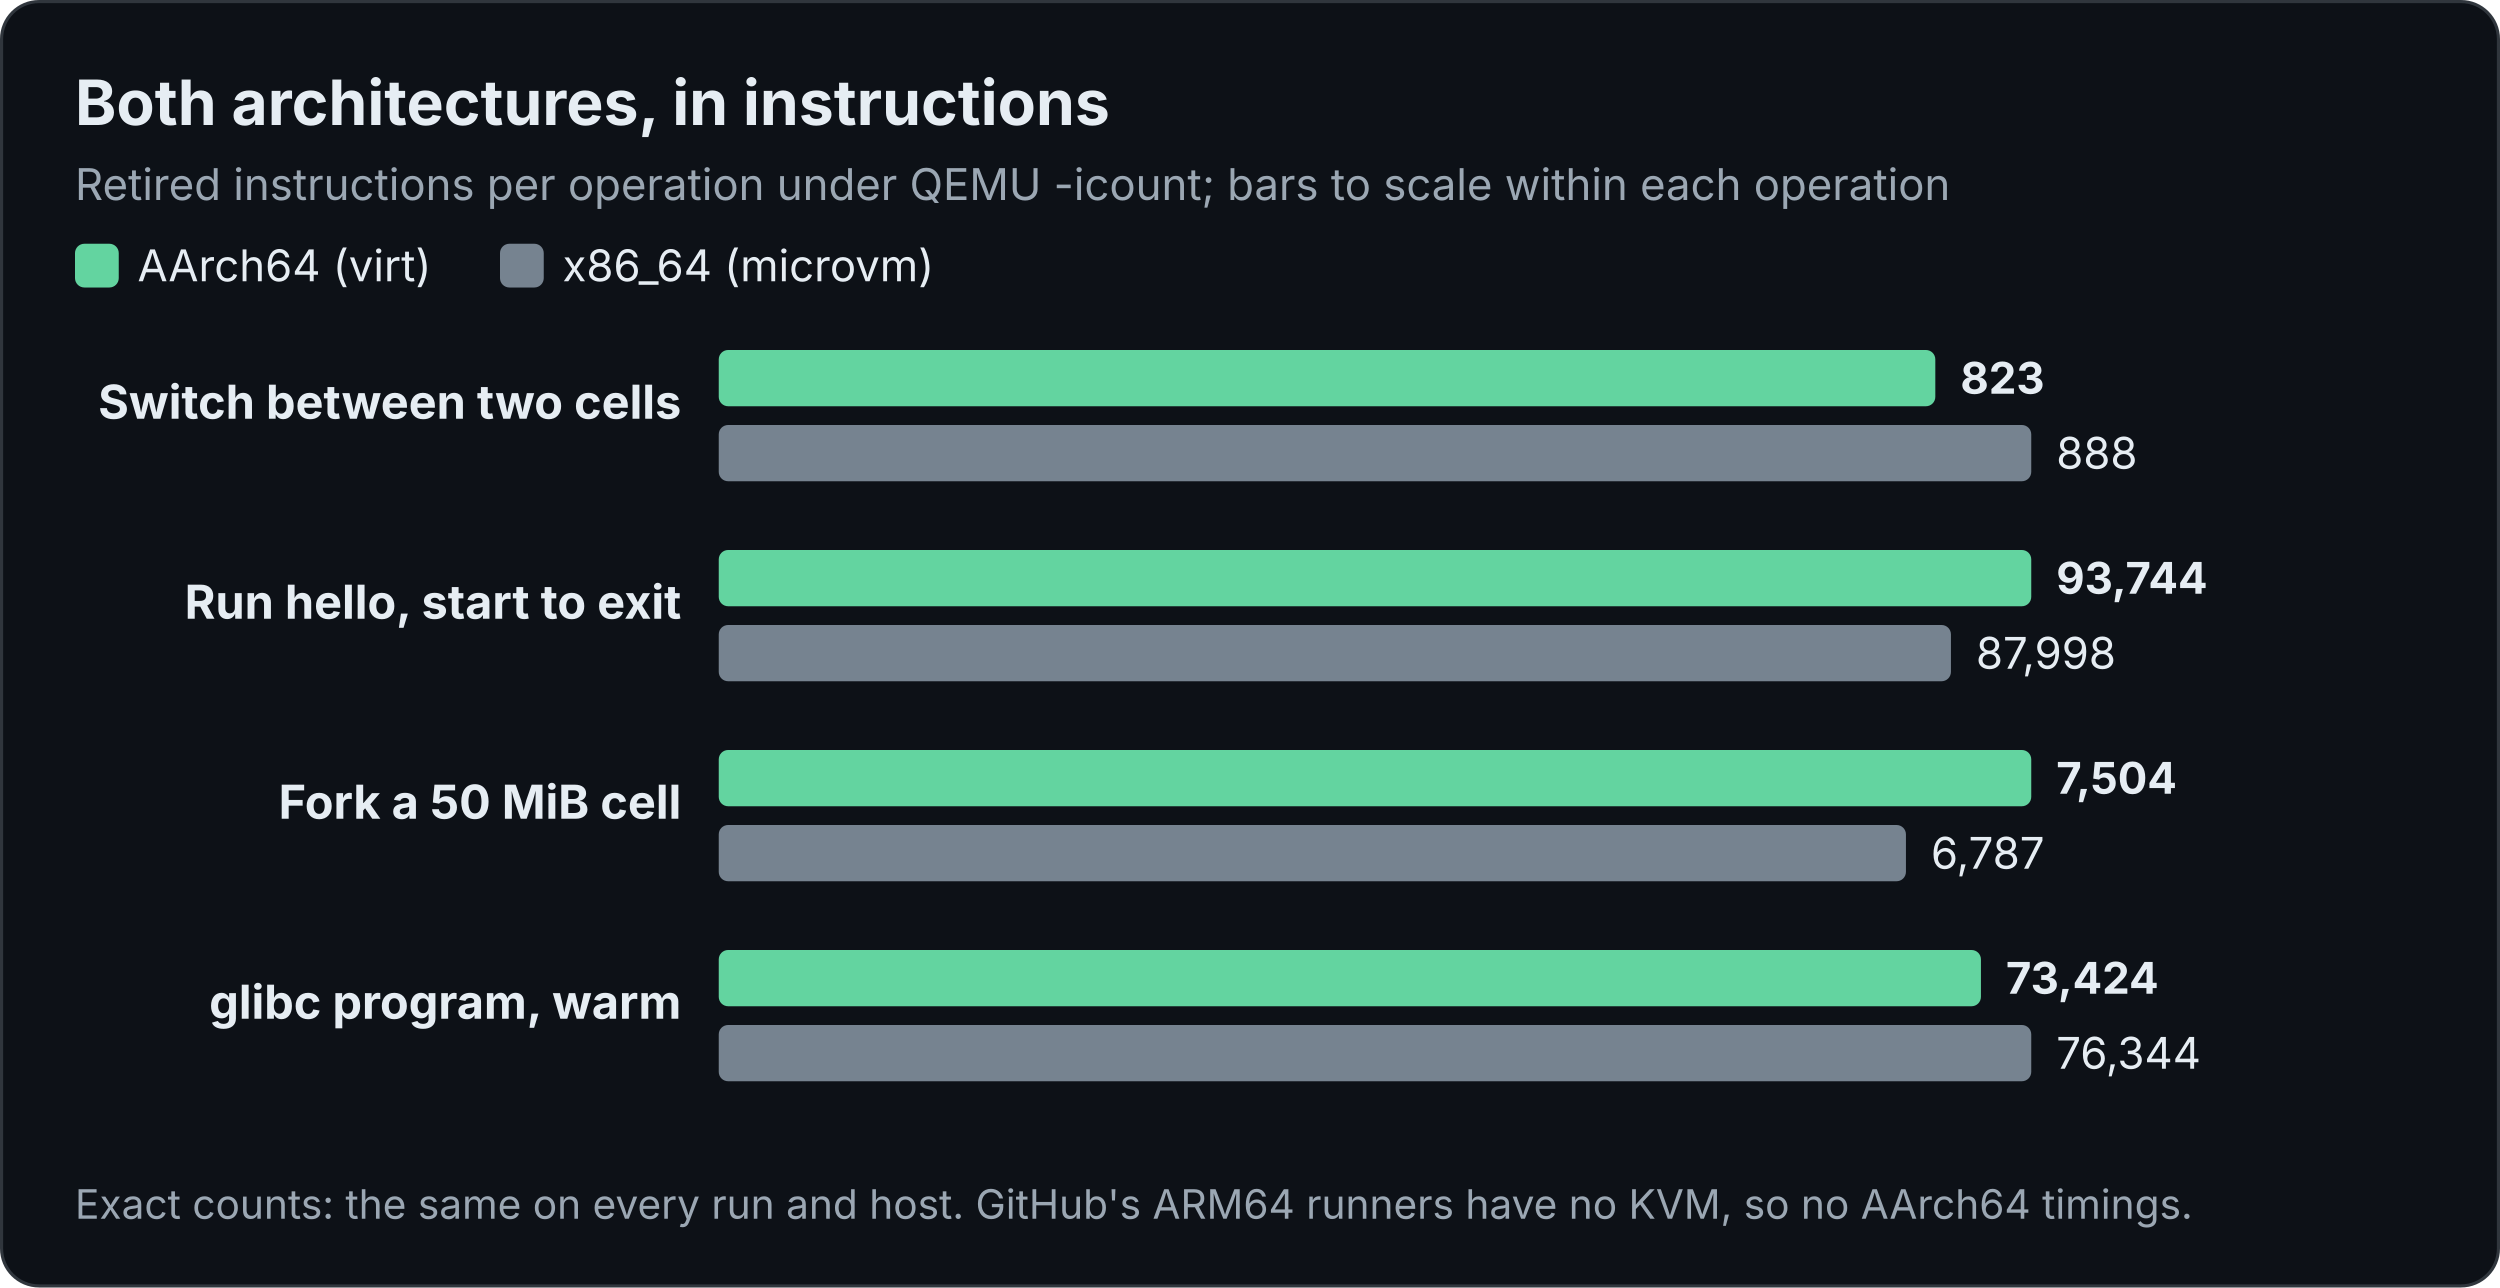
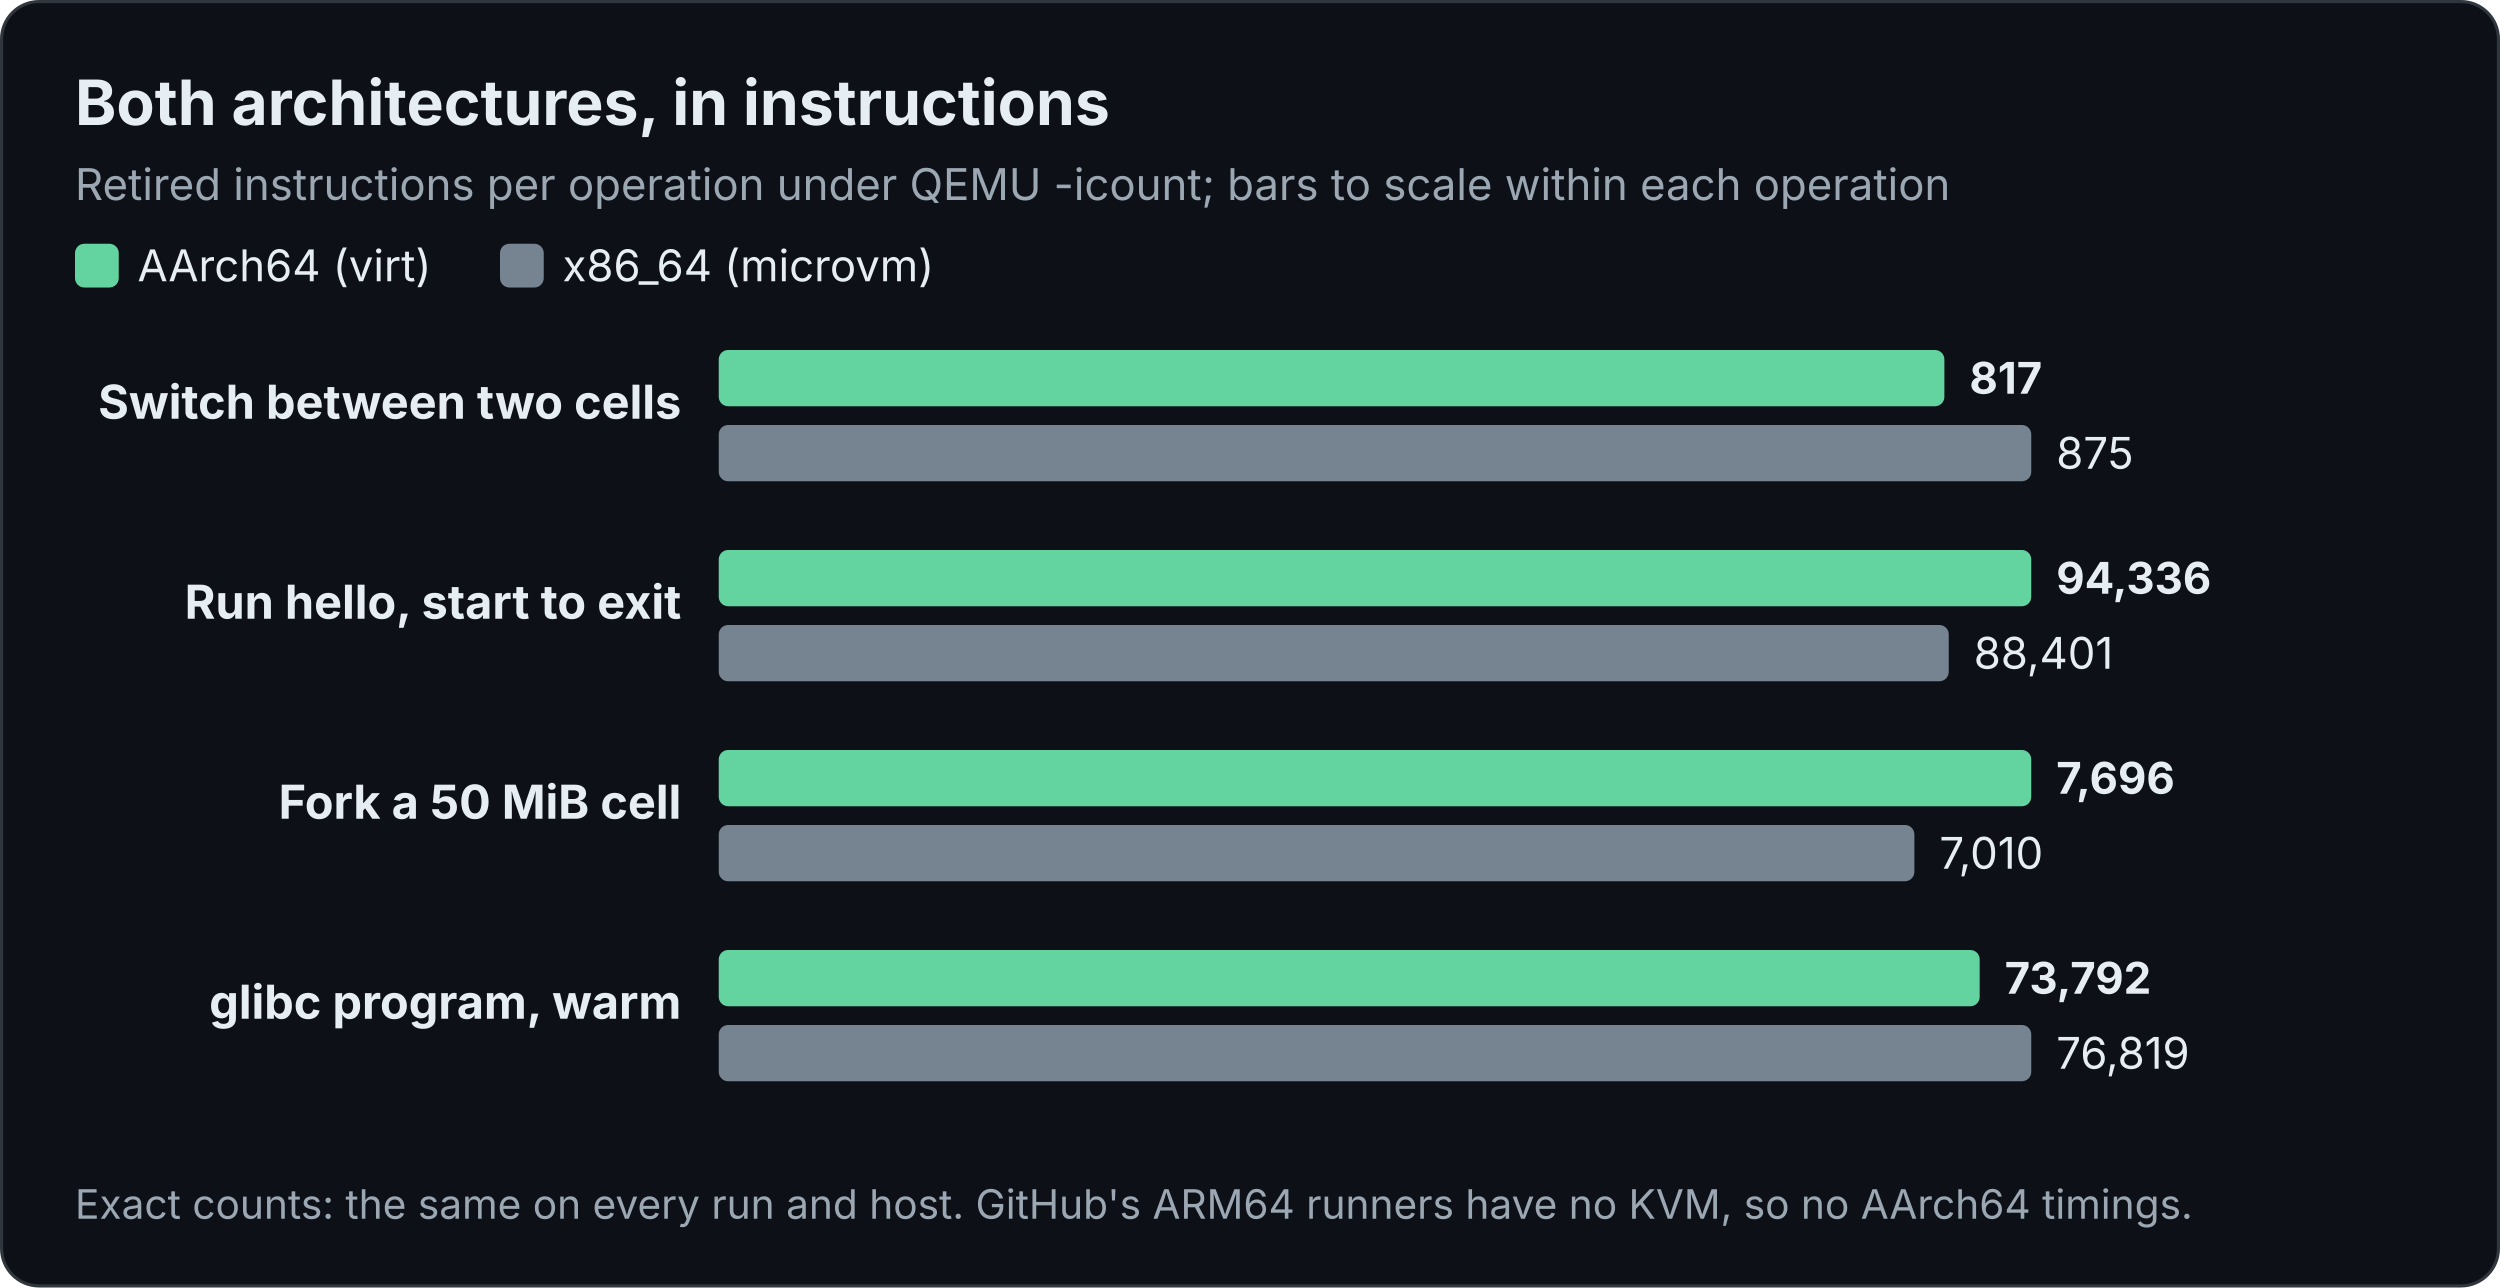
<svg xmlns="http://www.w3.org/2000/svg" viewBox="0 0 800 412" width="800" height="412" role="img" font-family="Inter, -apple-system, Segoe UI, Helvetica, Arial, sans-serif">
  <defs>
    <marker id="a" viewBox="0 0 10 10" refX="10" refY="5" markerWidth="7" markerHeight="7" orient="auto">
      <path d="M0 0L10 5L0 10z" fill="#8b98a5" />
    </marker>
    <marker id="g" viewBox="0 0 10 10" refX="10" refY="5" markerWidth="7" markerHeight="7" orient="auto">
      <path d="M0 0L10 5L0 10z" fill="#63d4a0" />
    </marker>
    <marker id="b" viewBox="0 0 10 10" refX="10" refY="5" markerWidth="7" markerHeight="7" orient="auto">
      <path d="M0 0L10 5L0 10z" fill="#79b8ff" />
    </marker>
    <marker id="o" viewBox="0 0 10 10" refX="10" refY="5" markerWidth="7" markerHeight="7" orient="auto">
      <path d="M0 0L10 5L0 10z" fill="#f2c14e" />
    </marker>
    <marker id="r" viewBox="0 0 10 10" refX="10" refY="5" markerWidth="7" markerHeight="7" orient="auto">
      <path d="M0 0L10 5L0 10z" fill="#ff8a80" />
    </marker>
    <marker id="c" viewBox="0 0 10 10" refX="10" refY="5" markerWidth="7" markerHeight="7" orient="auto">
      <path d="M0 0L10 5L0 10z" fill="#63d4a0" />
    </marker>
  </defs>
  <rect class="bg" x="0.5" y="0.5" width="799" height="411" rx="12" fill="#0d1117" stroke="#30363d" />
  <text x="24" y="40" font-size="20" fill="#e6edf3" font-weight="700">Both architectures, in instructions</text>
  <text x="24" y="64" font-size="14" fill="#9ba7b3">Retired instructions per operation under QEMU -icount; bars to scale within each operation</text>
  <rect x="24" y="78" width="14" height="14" rx="3" fill="#63d4a0" stroke="#63d4a0" stroke-width="0" />
  <text x="44" y="90" font-size="14" fill="#e6edf3">AArch64 (virt)</text>
  <rect x="160" y="78" width="14" height="14" rx="3" fill="#768390" stroke="#768390" stroke-width="0" />
  <text x="180" y="90" font-size="14" fill="#e6edf3">x86_64 (microvm)</text>
  <text x="218" y="134" font-size="15" fill="#e6edf3" font-weight="700" text-anchor="end">Switch between two cells</text>
-   <rect x="230" y="112" width="389.3" height="18" rx="3" fill="#63d4a0" stroke="#63d4a0" stroke-width="0" />
-   <text x="627.3" y="126" font-size="14" fill="#e6edf3" font-weight="700">823</text>
+   <rect x="230" y="112" width="392.2" height="18" rx="3" fill="#63d4a0" stroke="#63d4a0" stroke-width="0" />
+   <text x="630.2" y="126" font-size="14" fill="#e6edf3" font-weight="700">817</text>
  <rect x="230" y="136" width="420.0" height="18" rx="3" fill="#768390" stroke="#768390" stroke-width="0" />
-   <text x="658.0" y="150" font-size="14" fill="#e6edf3">888</text>
+   <text x="658.0" y="150" font-size="14" fill="#e6edf3">875</text>
  <text x="218" y="198" font-size="15" fill="#e6edf3" font-weight="700" text-anchor="end">Run hello, start to exit</text>
  <rect x="230" y="176" width="420.0" height="18" rx="3" fill="#63d4a0" stroke="#63d4a0" stroke-width="0" />
-   <text x="658.0" y="190" font-size="14" fill="#e6edf3" font-weight="700">93,744</text>
-   <rect x="230" y="200" width="394.3" height="18" rx="3" fill="#768390" stroke="#768390" stroke-width="0" />
-   <text x="632.3" y="214" font-size="14" fill="#e6edf3">87,998</text>
+   <text x="658.0" y="190" font-size="14" fill="#e6edf3" font-weight="700">94,336</text>
+   <rect x="230" y="200" width="393.6" height="18" rx="3" fill="#768390" stroke="#768390" stroke-width="0" />
+   <text x="631.6" y="214" font-size="14" fill="#e6edf3">88,401</text>
  <text x="218" y="262" font-size="15" fill="#e6edf3" font-weight="700" text-anchor="end">Fork a 50 MiB cell</text>
  <rect x="230" y="240" width="420.0" height="18" rx="3" fill="#63d4a0" stroke="#63d4a0" stroke-width="0" />
-   <text x="658.0" y="254" font-size="14" fill="#e6edf3" font-weight="700">7,504</text>
-   <rect x="230" y="264" width="379.9" height="18" rx="3" fill="#768390" stroke="#768390" stroke-width="0" />
-   <text x="617.9" y="278" font-size="14" fill="#e6edf3">6,787</text>
+   <text x="658.0" y="254" font-size="14" fill="#e6edf3" font-weight="700">7,696</text>
+   <rect x="230" y="264" width="382.6" height="18" rx="3" fill="#768390" stroke="#768390" stroke-width="0" />
+   <text x="620.6" y="278" font-size="14" fill="#e6edf3">7,010</text>
  <text x="218" y="326" font-size="15" fill="#e6edf3" font-weight="700" text-anchor="end">glibc program, warm</text>
-   <rect x="230" y="304" width="403.9" height="18" rx="3" fill="#63d4a0" stroke="#63d4a0" stroke-width="0" />
-   <text x="641.9" y="318" font-size="14" fill="#e6edf3" font-weight="700">73,424</text>
+   <rect x="230" y="304" width="403.5" height="18" rx="3" fill="#63d4a0" stroke="#63d4a0" stroke-width="0" />
+   <text x="641.5" y="318" font-size="14" fill="#e6edf3" font-weight="700">73,792</text>
  <rect x="230" y="328" width="420.0" height="18" rx="3" fill="#768390" stroke="#768390" stroke-width="0" />
-   <text x="658.0" y="342" font-size="14" fill="#e6edf3">76,344</text>
+   <text x="658.0" y="342" font-size="14" fill="#e6edf3">76,819</text>
  <text x="24" y="390" font-size="13" fill="#9ba7b3">Exact counts: the same on every run and host. GitHub's ARM64 runners have no KVM, so no AArch64 timings.</text>
</svg>
